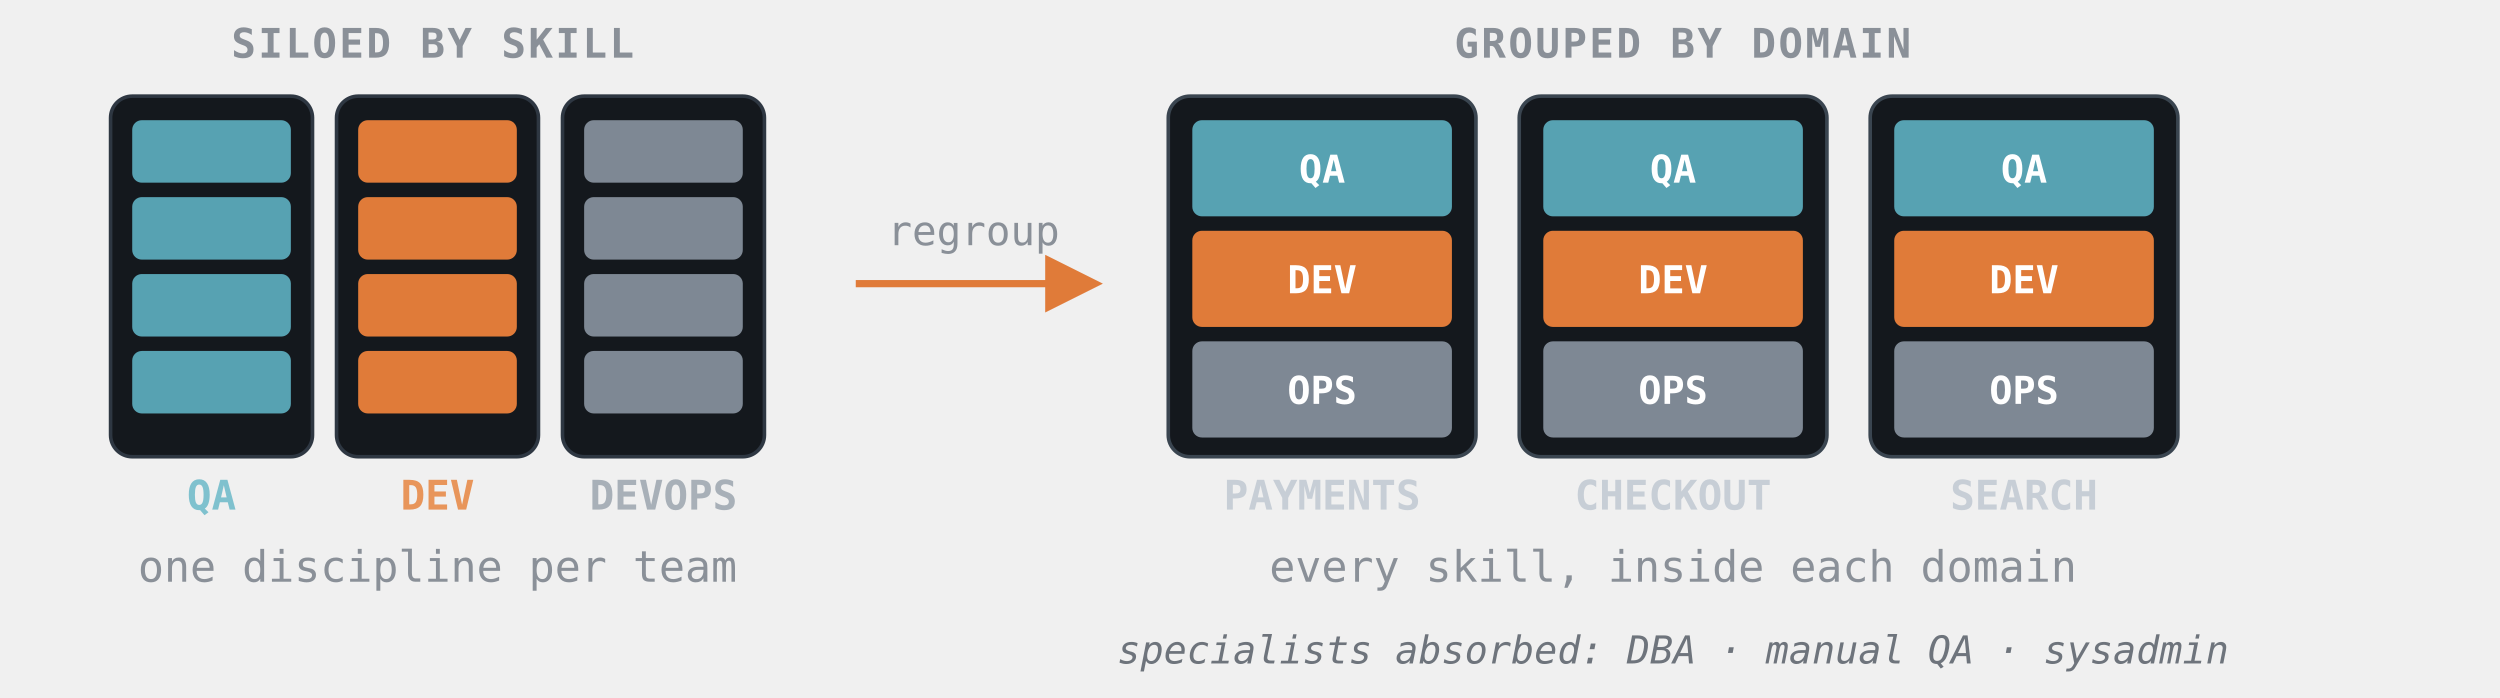
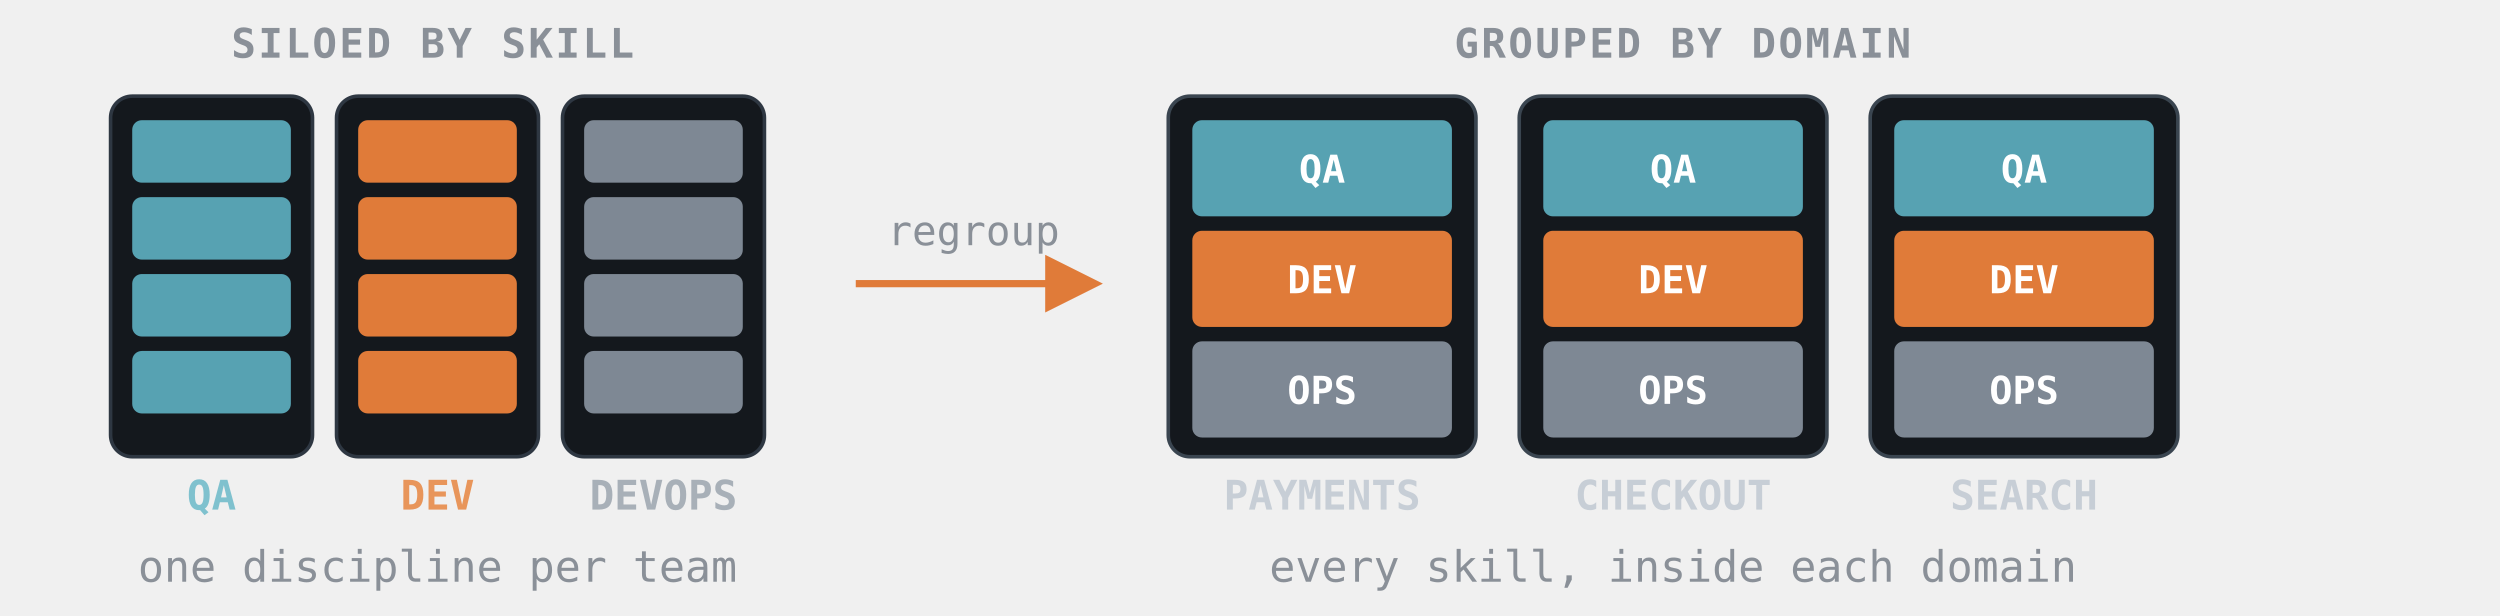
- <svg xmlns="http://www.w3.org/2000/svg" viewBox="0 0 1040 290" font-family="'JetBrains Mono', ui-monospace, Menlo, Consolas, monospace">
+ <svg xmlns="http://www.w3.org/2000/svg" viewBox="0 0 1040 256" font-family="'JetBrains Mono', ui-monospace, Menlo, Consolas, monospace">
  <defs>
    <marker id="std-ar" viewBox="0 0 10 10" refX="8" refY="5" markerWidth="8" markerHeight="8" orient="auto-start-reverse">
      <path d="M0 0L10 5L0 10z" fill="#E07B39" />
    </marker>
  </defs>
  <text x="180" y="24" text-anchor="middle" fill="#8A9098" font-size="17" font-weight="700" letter-spacing="1">SILOED BY SKILL</text>
  <rect x="46" y="40" width="84" height="150" rx="9" fill="#14181D" stroke="#2E3742" stroke-width="1.5" />
  <rect x="55" y="50" width="66" height="26" rx="4" fill="#57A2B2" />
  <rect x="55" y="82" width="66" height="26" rx="4" fill="#57A2B2" />
  <rect x="55" y="114" width="66" height="26" rx="4" fill="#57A2B2" />
  <rect x="55" y="146" width="66" height="26" rx="4" fill="#57A2B2" />
  <text x="88" y="212" text-anchor="middle" fill="#7FC1CE" font-size="17" font-weight="700">QA</text>
  <rect x="140" y="40" width="84" height="150" rx="9" fill="#14181D" stroke="#2E3742" stroke-width="1.5" />
  <rect x="149" y="50" width="66" height="26" rx="4" fill="#E07B39" />
  <rect x="149" y="82" width="66" height="26" rx="4" fill="#E07B39" />
  <rect x="149" y="114" width="66" height="26" rx="4" fill="#E07B39" />
  <rect x="149" y="146" width="66" height="26" rx="4" fill="#E07B39" />
  <text x="182" y="212" text-anchor="middle" fill="#E8955A" font-size="17" font-weight="700">DEV</text>
  <rect x="234" y="40" width="84" height="150" rx="9" fill="#14181D" stroke="#2E3742" stroke-width="1.5" />
  <rect x="243" y="50" width="66" height="26" rx="4" fill="#7E8894" />
  <rect x="243" y="82" width="66" height="26" rx="4" fill="#7E8894" />
  <rect x="243" y="114" width="66" height="26" rx="4" fill="#7E8894" />
  <rect x="243" y="146" width="66" height="26" rx="4" fill="#7E8894" />
  <text x="276" y="212" text-anchor="middle" fill="#A8B0B8" font-size="17" font-weight="700">DEVOPS</text>
  <text x="182" y="242" text-anchor="middle" fill="#8A9098" font-size="18">one discipline per team</text>
  <text x="405" y="102" text-anchor="middle" fill="#8A9098" font-size="17">regroup</text>
  <line x1="356" y1="118" x2="454" y2="118" stroke="#E07B39" stroke-width="3" marker-end="url(#std-ar)" />
  <text x="700" y="24" text-anchor="middle" fill="#8A9098" font-size="17" font-weight="700" letter-spacing="1">GROUPED BY DOMAIN</text>
  <rect x="486" y="40" width="128" height="150" rx="9" fill="#14181D" stroke="#3A4550" stroke-width="1.5" />
  <rect x="496" y="50" width="108" height="40" rx="4" fill="#57A2B2" />
  <rect x="496" y="96" width="108" height="40" rx="4" fill="#E07B39" />
  <rect x="496" y="142" width="108" height="40" rx="4" fill="#7E8894" />
  <text x="550" y="212" text-anchor="middle" fill="#C7CED6" font-size="17" font-weight="700">PAYMENTS</text>
  <rect x="632" y="40" width="128" height="150" rx="9" fill="#14181D" stroke="#3A4550" stroke-width="1.5" />
  <rect x="642" y="50" width="108" height="40" rx="4" fill="#57A2B2" />
  <rect x="642" y="96" width="108" height="40" rx="4" fill="#E07B39" />
  <rect x="642" y="142" width="108" height="40" rx="4" fill="#7E8894" />
  <text x="696" y="212" text-anchor="middle" fill="#C7CED6" font-size="17" font-weight="700">CHECKOUT</text>
  <rect x="778" y="40" width="128" height="150" rx="9" fill="#14181D" stroke="#3A4550" stroke-width="1.5" />
  <rect x="788" y="50" width="108" height="40" rx="4" fill="#57A2B2" />
  <rect x="788" y="96" width="108" height="40" rx="4" fill="#E07B39" />
  <rect x="788" y="142" width="108" height="40" rx="4" fill="#7E8894" />
  <text x="842" y="212" text-anchor="middle" fill="#C7CED6" font-size="17" font-weight="700">SEARCH</text>
  <text x="696" y="242" text-anchor="middle" fill="#8A9098" font-size="18">every skill, inside each domain</text>
-   <text x="696" y="276" text-anchor="middle" fill="#6E747C" font-size="16" font-style="italic">specialists absorbed: DBA · manual QA · sysadmin</text>
  <text x="550" y="76" text-anchor="middle" fill="#FFFFFF" font-size="16" font-weight="700">QA</text>
  <text x="550" y="122" text-anchor="middle" fill="#FFFFFF" font-size="16" font-weight="700">DEV</text>
  <text x="550" y="168" text-anchor="middle" fill="#FFFFFF" font-size="16" font-weight="700">OPS</text>
  <text x="696" y="76" text-anchor="middle" fill="#FFFFFF" font-size="16" font-weight="700">QA</text>
  <text x="696" y="122" text-anchor="middle" fill="#FFFFFF" font-size="16" font-weight="700">DEV</text>
  <text x="696" y="168" text-anchor="middle" fill="#FFFFFF" font-size="16" font-weight="700">OPS</text>
  <text x="842" y="76" text-anchor="middle" fill="#FFFFFF" font-size="16" font-weight="700">QA</text>
  <text x="842" y="122" text-anchor="middle" fill="#FFFFFF" font-size="16" font-weight="700">DEV</text>
  <text x="842" y="168" text-anchor="middle" fill="#FFFFFF" font-size="16" font-weight="700">OPS</text>
</svg>
